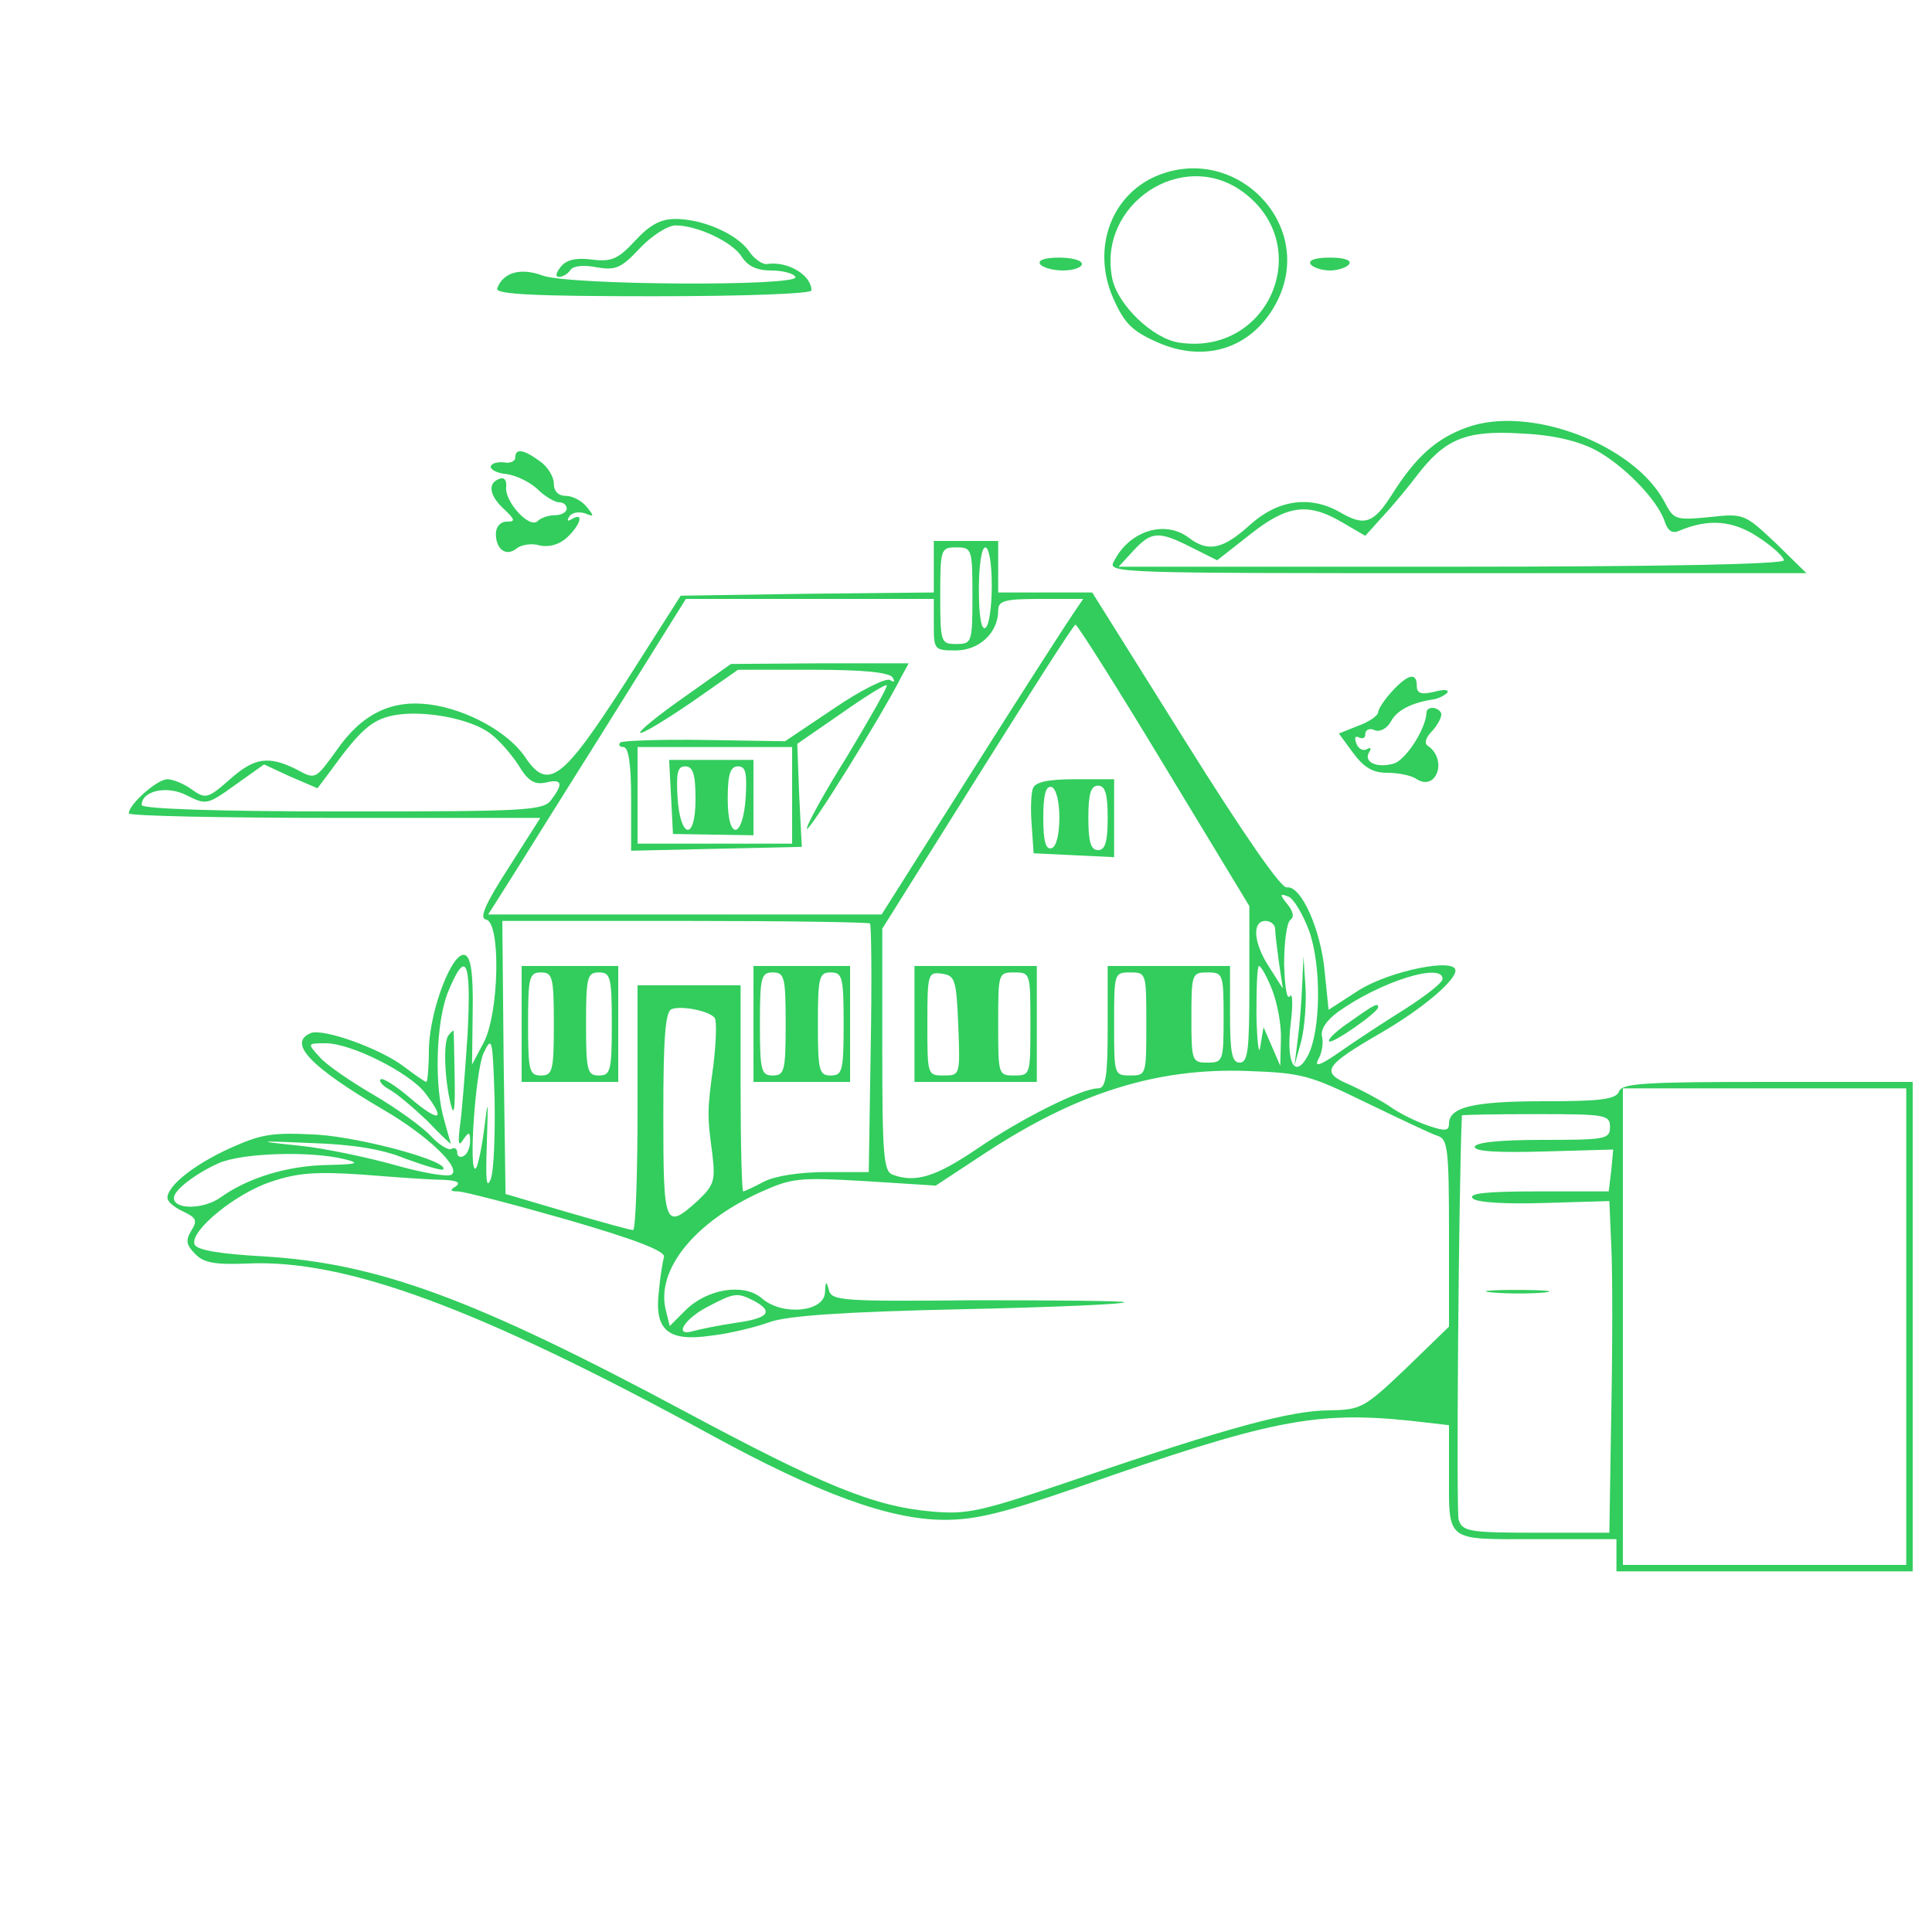
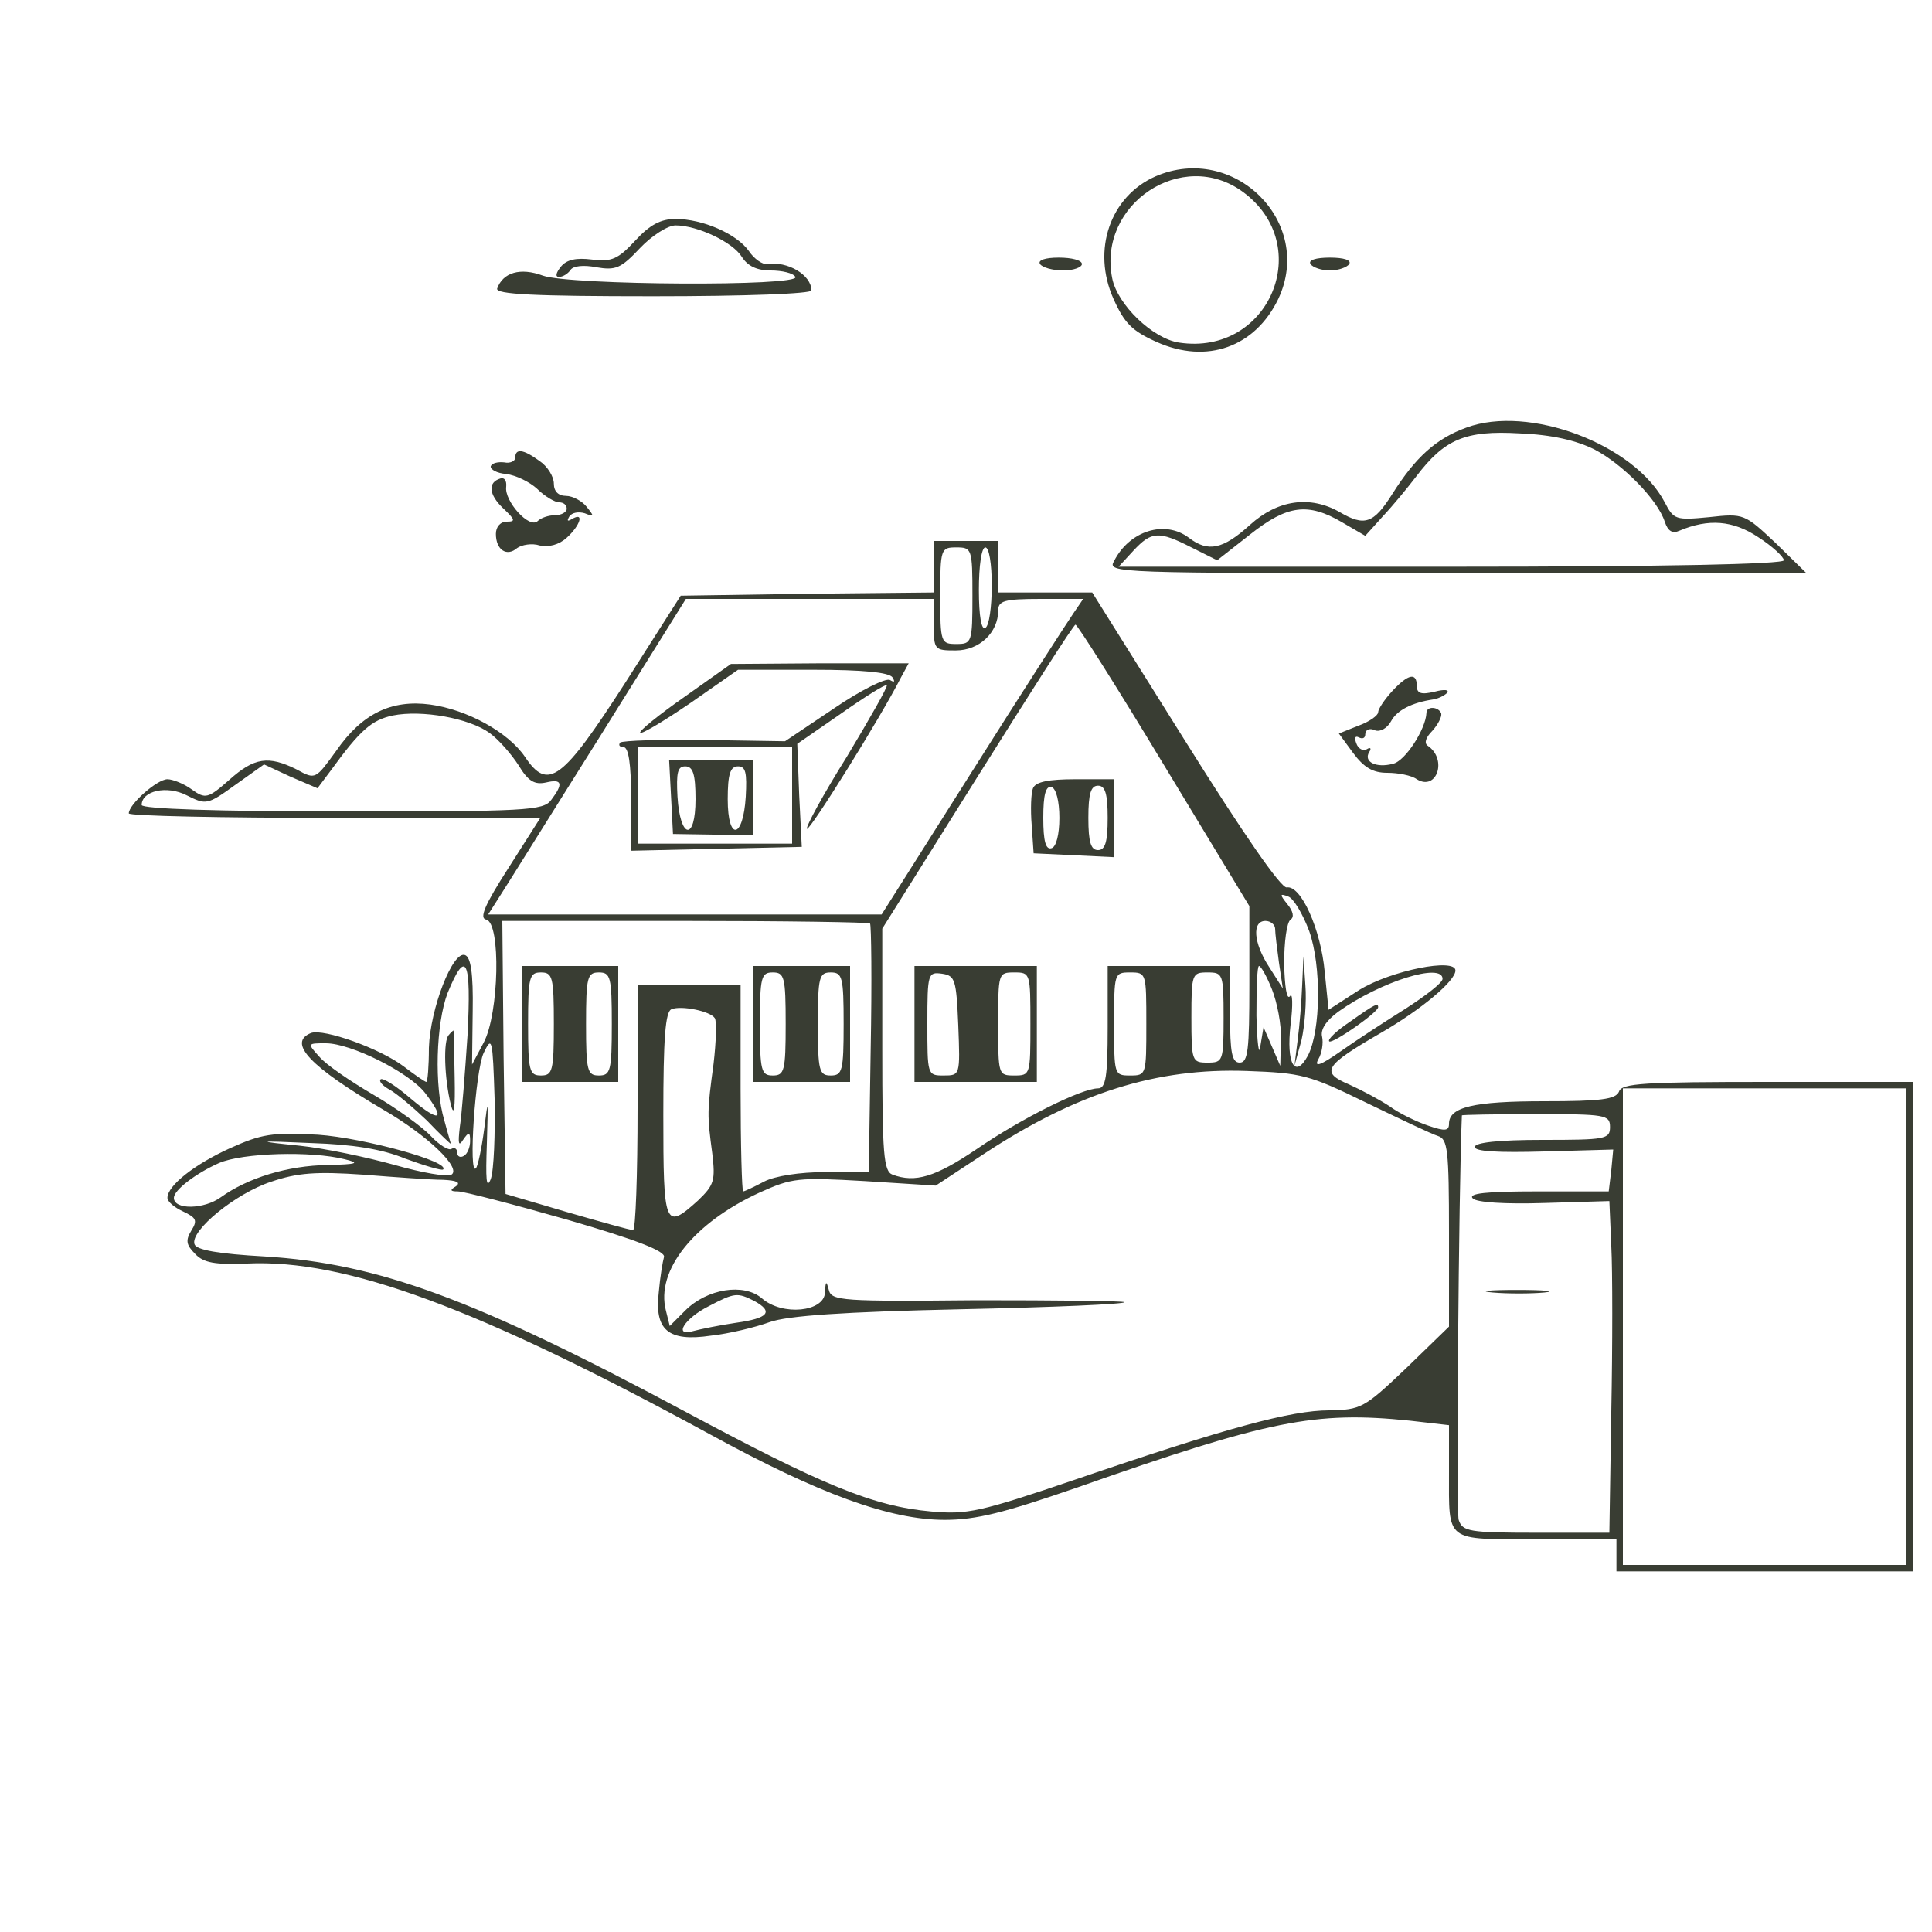
<svg xmlns="http://www.w3.org/2000/svg" version="1.0" width="300pt" height="300pt" viewBox="0 0 300 300" preserveAspectRatio="xMidYMid meet">
-   <g transform="translate(0,300) scale(0.1,-0.1)" fill="#32cd5d" stroke="none">
+   <g transform="translate(0,300) scale(0.1,-0.1)" fill="#393d33" stroke="none">
    <path d="M1794 2726 c-70 -31 -99 -114 -65 -190 17 -38 29 -50 67 -67 78 -35 153 -8 189 67 56 119 -69 243 -191 190z m136 -24 c113 -83 41 -255 -99 -234 -41 6 -96 59 -104 100 -23 115 109 203 203 134z" />
    <path d="M986 2626 c-26 -28 -36 -33 -67 -29 -24 3 -39 0 -48 -11 -8 -10 -9 -16 -3 -16 6 0 14 5 18 11 4 6 20 8 40 4 30 -5 38 -2 68 30 18 19 43 35 55 35 34 0 89 -26 103 -49 9 -14 23 -21 45 -21 17 0 35 -4 38 -10 9 -15 -350 -13 -392 2 -35 13 -62 5 -71 -20 -3 -9 58 -12 242 -12 145 0 246 4 246 9 0 24 -37 46 -69 41 -7 -1 -20 8 -28 20 -19 27 -72 50 -114 50 -23 0 -40 -9 -63 -34z" />
    <path d="M1615 2590 c3 -5 19 -10 36 -10 16 0 29 5 29 10 0 6 -16 10 -36 10 -21 0 -33 -4 -29 -10z" />
    <path d="M2035 2590 c3 -5 17 -10 30 -10 13 0 27 5 30 10 4 6 -8 10 -30 10 -22 0 -34 -4 -30 -10z" />
    <path d="M2277 2336 c-47 -17 -79 -46 -115 -103 -29 -46 -43 -51 -82 -28 -46 26 -96 19 -139 -20 -42 -38 -65 -43 -95 -20 -37 28 -92 11 -116 -36 -11 -19 -3 -19 532 -19 l543 0 -48 47 c-48 45 -49 46 -103 40 -52 -5 -55 -4 -69 23 -47 90 -211 152 -308 116z m199 -34 c44 -23 98 -78 109 -112 5 -15 12 -19 23 -14 45 19 83 16 122 -10 22 -14 40 -31 40 -36 0 -6 -184 -10 -517 -10 l-516 0 23 25 c28 30 39 31 90 5 l40 -20 51 40 c58 46 90 50 143 19 l36 -21 27 30 c16 17 39 45 52 62 44 58 76 72 161 67 50 -2 88 -11 116 -25z" />
    <path d="M800 2289 c0 -5 -8 -9 -17 -7 -10 1 -19 -1 -21 -6 -1 -5 10 -11 24 -12 15 -2 36 -12 48 -23 12 -12 28 -21 34 -21 7 0 12 -4 12 -10 0 -5 -8 -10 -18 -10 -10 0 -22 -4 -27 -9 -13 -13 -52 31 -49 53 1 10 -3 15 -9 13 -20 -6 -18 -25 4 -46 19 -18 20 -21 6 -21 -10 0 -17 -8 -17 -19 0 -25 17 -36 33 -22 7 5 23 8 35 4 14 -3 30 1 42 12 21 19 28 41 8 29 -7 -4 -8 -3 -4 4 4 6 14 8 24 5 15 -6 15 -5 3 10 -7 9 -22 17 -32 17 -12 0 -19 7 -19 19 0 11 -10 27 -22 35 -26 19 -38 20 -38 5z" />
    <path d="M1450 2120 l0 -40 -197 -2 -196 -3 -86 -135 c-98 -152 -120 -169 -156 -115 -26 38 -89 73 -147 81 -60 8 -106 -14 -146 -72 -32 -44 -32 -45 -61 -29 -44 22 -66 19 -105 -16 -33 -29 -37 -30 -58 -15 -12 9 -30 16 -38 16 -16 0 -60 -39 -60 -53 0 -4 144 -7 320 -7 l319 0 -49 -77 c-38 -59 -46 -79 -35 -81 23 -5 20 -146 -4 -191 l-18 -34 1 83 c1 59 -3 84 -12 87 -19 7 -54 -83 -56 -144 0 -29 -2 -53 -4 -53 -2 0 -18 11 -35 24 -37 28 -124 59 -144 52 -37 -15 -2 -52 112 -119 69 -40 122 -91 106 -101 -6 -4 -46 3 -88 15 -43 12 -109 26 -148 30 -69 7 -69 8 20 4 61 -2 108 -9 144 -24 30 -11 57 -19 59 -17 12 12 -123 49 -194 54 -72 4 -88 1 -137 -21 -55 -25 -97 -58 -97 -77 0 -6 11 -15 24 -21 21 -10 23 -14 13 -30 -9 -15 -8 -22 6 -36 13 -14 31 -17 81 -15 153 7 358 -69 718 -265 170 -93 280 -133 365 -133 49 0 92 11 205 50 299 105 370 119 517 104 l61 -7 0 -73 c0 -110 -7 -104 136 -104 l124 0 0 -25 0 -25 230 0 230 0 0 380 0 380 -225 0 c-191 0 -227 -2 -231 -15 -5 -12 -28 -15 -116 -15 -110 0 -148 -9 -148 -35 0 -11 -6 -12 -32 -3 -18 6 -45 19 -60 30 -15 10 -43 25 -63 34 -45 19 -39 29 49 80 64 37 116 81 116 97 0 20 -100 0 -149 -30 l-48 -31 -6 59 c-6 66 -37 135 -59 131 -9 -1 -66 81 -158 228 l-144 230 -73 0 -73 0 0 40 0 40 -50 0 -50 0 0 -40z m60 -45 c0 -73 -1 -75 -25 -75 -24 0 -25 2 -25 75 0 73 1 75 25 75 24 0 25 -2 25 -75z m30 16 c0 -33 -4 -63 -10 -66 -6 -4 -10 18 -10 59 0 37 4 66 10 66 6 0 10 -26 10 -59z m-90 -61 c0 -39 1 -40 34 -40 37 0 66 28 66 62 0 15 9 18 66 18 l66 0 -15 -22 c-9 -13 -80 -123 -157 -245 l-141 -223 -306 0 -305 0 21 33 c11 17 80 128 153 244 l133 213 193 0 192 0 0 -40z m358 -219 l132 -218 0 -122 c0 -101 -2 -121 -15 -121 -12 0 -15 15 -15 75 l0 75 -95 0 -95 0 0 -95 c0 -77 -3 -95 -15 -95 -25 0 -118 -46 -188 -94 -65 -44 -96 -53 -131 -40 -14 5 -16 32 -16 194 l0 188 148 236 c81 129 149 236 152 236 3 0 65 -98 138 -219z m-1048 51 c14 -10 34 -33 45 -50 15 -25 25 -31 43 -27 25 6 27 -2 8 -27 -12 -17 -40 -18 -325 -18 -193 0 -311 4 -311 10 0 22 39 31 70 15 30 -15 32 -15 75 16 l45 32 41 -19 42 -18 21 28 c45 62 63 78 96 85 45 9 118 -4 150 -27z m1273 -308 c19 -54 18 -154 -2 -193 -20 -37 -34 -13 -27 48 4 31 3 51 -1 44 -5 -6 -8 15 -9 50 0 34 4 65 10 69 6 4 4 13 -5 24 -12 15 -12 17 1 12 8 -2 23 -27 33 -54z m-682 12 c2 -2 3 -90 1 -195 l-3 -191 -67 0 c-40 0 -79 -6 -96 -15 -15 -8 -30 -15 -32 -15 -2 0 -4 72 -4 160 l0 160 -80 0 -80 0 0 -190 c0 -104 -3 -190 -7 -190 -5 0 -51 13 -103 28 l-95 28 -3 212 -2 212 283 0 c156 0 286 -2 288 -4z m629 -8 c0 -7 3 -31 6 -53 l6 -40 -21 33 c-25 38 -27 72 -6 72 8 0 15 -6 15 -12z m-1254 -165 c-4 -60 -9 -124 -12 -143 -3 -26 -2 -31 5 -20 9 13 11 13 11 -2 0 -9 -4 -20 -10 -23 -5 -3 -10 -1 -10 5 0 6 -4 9 -9 6 -4 -3 -19 6 -32 20 -13 14 -53 43 -89 64 -36 21 -74 47 -84 59 -19 21 -19 21 10 21 39 0 129 -45 154 -77 33 -43 23 -47 -22 -9 -23 20 -44 33 -47 30 -3 -3 3 -10 14 -16 11 -6 37 -28 58 -48 20 -21 37 -37 37 -36 0 1 -5 17 -10 36 -16 53 -13 151 5 198 29 71 37 51 31 -65z m1249 71 c8 -20 15 -55 14 -78 l-1 -41 -13 30 -13 30 -5 -30 c-2 -16 -5 5 -6 48 0 42 1 77 4 77 3 0 12 -16 20 -36z m-195 -54 c0 -79 0 -80 -25 -80 -25 0 -25 1 -25 80 0 79 0 80 25 80 25 0 25 -1 25 -80z m120 10 c0 -68 -1 -70 -25 -70 -24 0 -25 2 -25 70 0 68 1 70 25 70 24 0 25 -2 25 -70z m340 60 c0 -6 -26 -26 -57 -46 -32 -20 -78 -50 -102 -67 -30 -21 -41 -25 -34 -12 6 10 8 26 6 35 -3 11 6 25 25 39 66 47 162 77 162 51z m-1130 -61 c3 -5 2 -37 -2 -71 -10 -74 -10 -79 -2 -139 5 -42 3 -49 -22 -73 -52 -47 -54 -41 -54 133 0 118 3 161 13 164 15 6 60 -3 67 -14z m-348 -250 c-7 -17 -8 0 -6 56 2 69 2 72 -4 23 -4 -31 -10 -59 -13 -62 -12 -13 -1 151 12 179 13 27 14 23 17 -71 1 -55 -1 -111 -6 -125z m1359 119 c52 -25 102 -49 112 -52 15 -5 17 -21 17 -151 l0 -145 -67 -65 c-65 -62 -70 -64 -119 -65 -59 0 -159 -27 -393 -107 -150 -51 -169 -55 -225 -50 -90 8 -169 41 -382 155 -327 175 -476 230 -653 241 -72 4 -106 10 -109 19 -7 21 64 79 119 97 41 14 70 16 143 11 50 -4 106 -8 124 -8 21 -1 28 -4 20 -10 -10 -6 -9 -8 3 -8 9 0 86 -20 170 -44 107 -31 153 -49 150 -58 -2 -7 -6 -31 -8 -54 -7 -59 14 -78 81 -68 28 3 69 13 91 21 28 10 115 16 297 20 142 3 256 8 254 11 -3 2 -106 3 -230 3 -208 -2 -225 -1 -229 16 -4 15 -5 14 -6 -4 -1 -30 -66 -37 -98 -9 -28 24 -85 15 -119 -19 l-24 -24 -6 24 c-16 62 43 136 145 183 51 23 60 24 164 18 l110 -7 76 50 c143 94 267 133 407 128 85 -3 97 -6 185 -49z m839 -348 l0 -370 -220 0 -220 0 0 370 0 370 220 0 220 0 0 -370z m-460 310 c0 -19 -7 -20 -105 -20 -67 0 -105 -4 -105 -11 0 -7 36 -9 108 -7 l107 3 -3 -32 -4 -33 -111 0 c-79 0 -108 -3 -100 -11 6 -6 49 -9 111 -7 l101 3 3 -70 c2 -38 2 -154 0 -257 l-3 -188 -114 0 c-104 0 -114 2 -120 20 -4 13 0 511 5 628 0 1 52 2 115 2 108 0 115 -1 115 -20z m-1965 -50 c25 -6 20 -8 -26 -9 -63 -1 -124 -20 -166 -50 -26 -19 -73 -20 -73 -1 0 12 34 38 70 54 37 16 143 19 195 6z m636 -220 c31 -17 22 -27 -28 -34 -27 -4 -56 -10 -67 -13 -31 -9 -13 20 25 39 40 21 44 21 70 8z" />
    <path d="M1063 1918 c-40 -28 -71 -53 -69 -56 3 -2 38 19 79 47 l73 51 117 0 c77 0 118 -4 123 -12 4 -7 3 -8 -4 -4 -6 4 -46 -16 -87 -44 l-76 -51 -125 2 c-68 1 -127 -1 -131 -4 -3 -4 -1 -7 5 -7 8 0 12 -26 12 -80 l0 -81 132 3 133 3 -4 80 -3 80 68 47 c37 26 69 46 71 44 2 -2 -26 -51 -62 -111 -37 -59 -64 -109 -62 -112 4 -4 114 172 146 235 l12 22 -138 0 -138 -1 -72 -51z m167 -153 l0 -75 -120 0 -120 0 0 75 0 75 120 0 120 0 0 -75z" />
    <path d="M1042 1763 l3 -58 63 -1 62 -1 0 58 0 59 -65 0 -66 0 3 -57z m38 -4 c0 -66 -24 -62 -28 4 -2 37 0 47 12 47 12 0 16 -12 16 -51z m78 4 c-4 -66 -28 -70 -28 -4 0 39 4 51 16 51 12 0 14 -10 12 -47z" />
    <path d="M1604 1776 c-3 -7 -4 -33 -2 -57 l3 -44 63 -3 62 -3 0 61 0 60 -60 0 c-42 0 -62 -4 -66 -14z m41 -46 c0 -26 -5 -45 -12 -47 -9 -3 -13 10 -13 47 0 37 4 50 13 48 7 -3 12 -22 12 -48z m75 0 c0 -38 -4 -50 -15 -50 -11 0 -15 12 -15 50 0 38 4 50 15 50 11 0 15 -12 15 -50z" />
    <path d="M1420 1410 l0 -90 95 0 95 0 0 90 0 90 -95 0 -95 0 0 -90z m68 -2 c3 -78 3 -78 -23 -78 -25 0 -25 1 -25 81 0 78 1 80 23 77 20 -3 22 -9 25 -80z m112 2 c0 -79 0 -80 -25 -80 -25 0 -25 1 -25 80 0 79 0 80 25 80 25 0 25 -1 25 -80z" />
    <path d="M2022 1470 c-1 -25 -4 -63 -7 -85 l-5 -40 11 40 c5 22 8 60 6 85 l-3 45 -2 -45z" />
    <path d="M810 1410 l0 -90 75 0 75 0 0 90 0 90 -75 0 -75 0 0 -90z m50 0 c0 -73 -2 -80 -20 -80 -18 0 -20 7 -20 80 0 73 2 80 20 80 18 0 20 -7 20 -80z m90 0 c0 -73 -2 -80 -20 -80 -18 0 -20 7 -20 80 0 73 2 80 20 80 18 0 20 -7 20 -80z" />
    <path d="M1170 1410 l0 -90 75 0 75 0 0 90 0 90 -75 0 -75 0 0 -90z m50 0 c0 -73 -2 -80 -20 -80 -18 0 -20 7 -20 80 0 73 2 80 20 80 18 0 20 -7 20 -80z m90 0 c0 -73 -2 -80 -20 -80 -18 0 -20 7 -20 80 0 73 2 80 20 80 18 0 20 -7 20 -80z" />
    <path d="M697 1393 c-9 -8 -7 -68 3 -108 5 -20 7 -7 6 42 -1 40 -1 73 -2 73 0 0 -4 -3 -7 -7z" />
    <path d="M2097 1414 c-21 -14 -36 -28 -33 -31 4 -5 76 45 76 53 0 7 -5 5 -43 -22z" />
    <path d="M2318 993 c23 -2 59 -2 80 0 20 2 1 4 -43 4 -44 0 -61 -2 -37 -4z" />
    <path d="M2162 1927 c-12 -13 -22 -28 -22 -33 0 -5 -14 -15 -31 -21 l-30 -12 22 -30 c17 -23 31 -31 53 -31 17 0 38 -4 46 -10 31 -19 48 31 17 52 -6 4 -3 13 7 23 9 10 15 22 14 27 -4 11 -23 12 -23 1 -1 -25 -33 -75 -52 -79 -26 -7 -46 3 -37 18 4 6 2 8 -3 5 -6 -4 -14 0 -17 9 -3 8 -2 12 4 9 6 -3 10 -1 10 5 0 7 7 10 15 6 8 -3 19 3 25 14 9 17 32 29 66 34 7 1 17 6 21 10 4 5 -4 6 -19 2 -21 -5 -28 -3 -28 9 0 21 -13 19 -38 -8z" />
  </g>
</svg>
